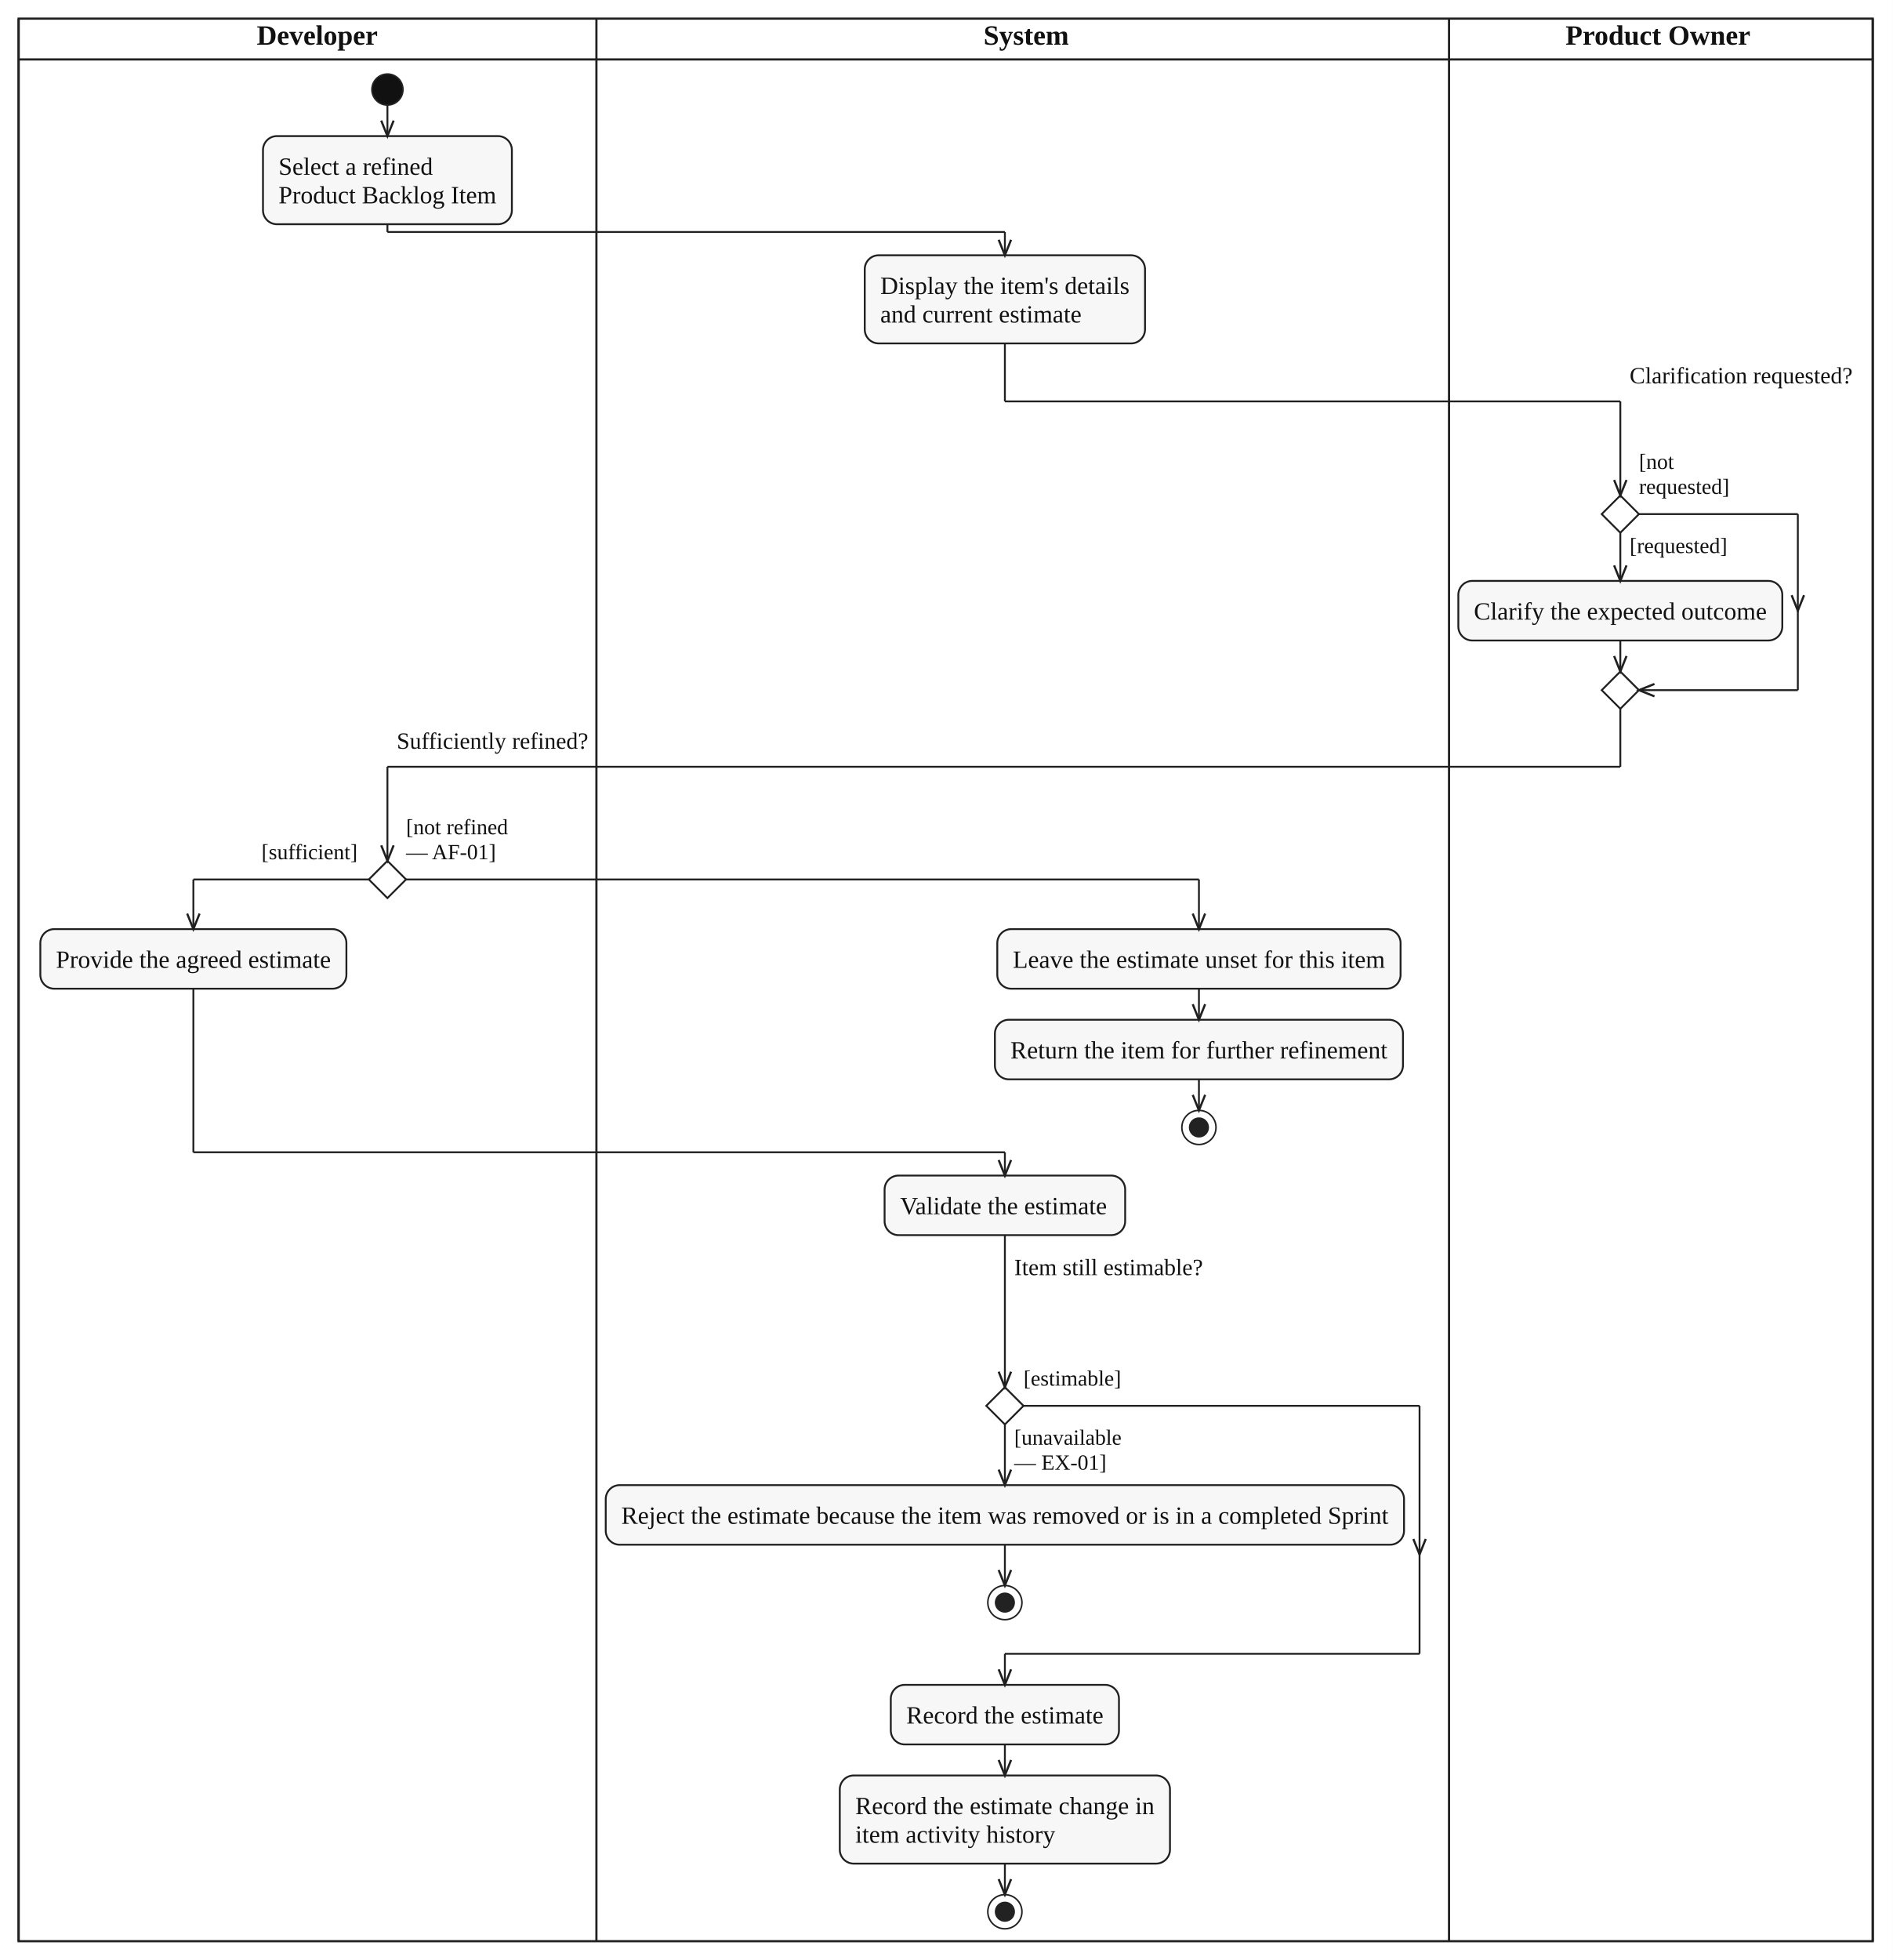
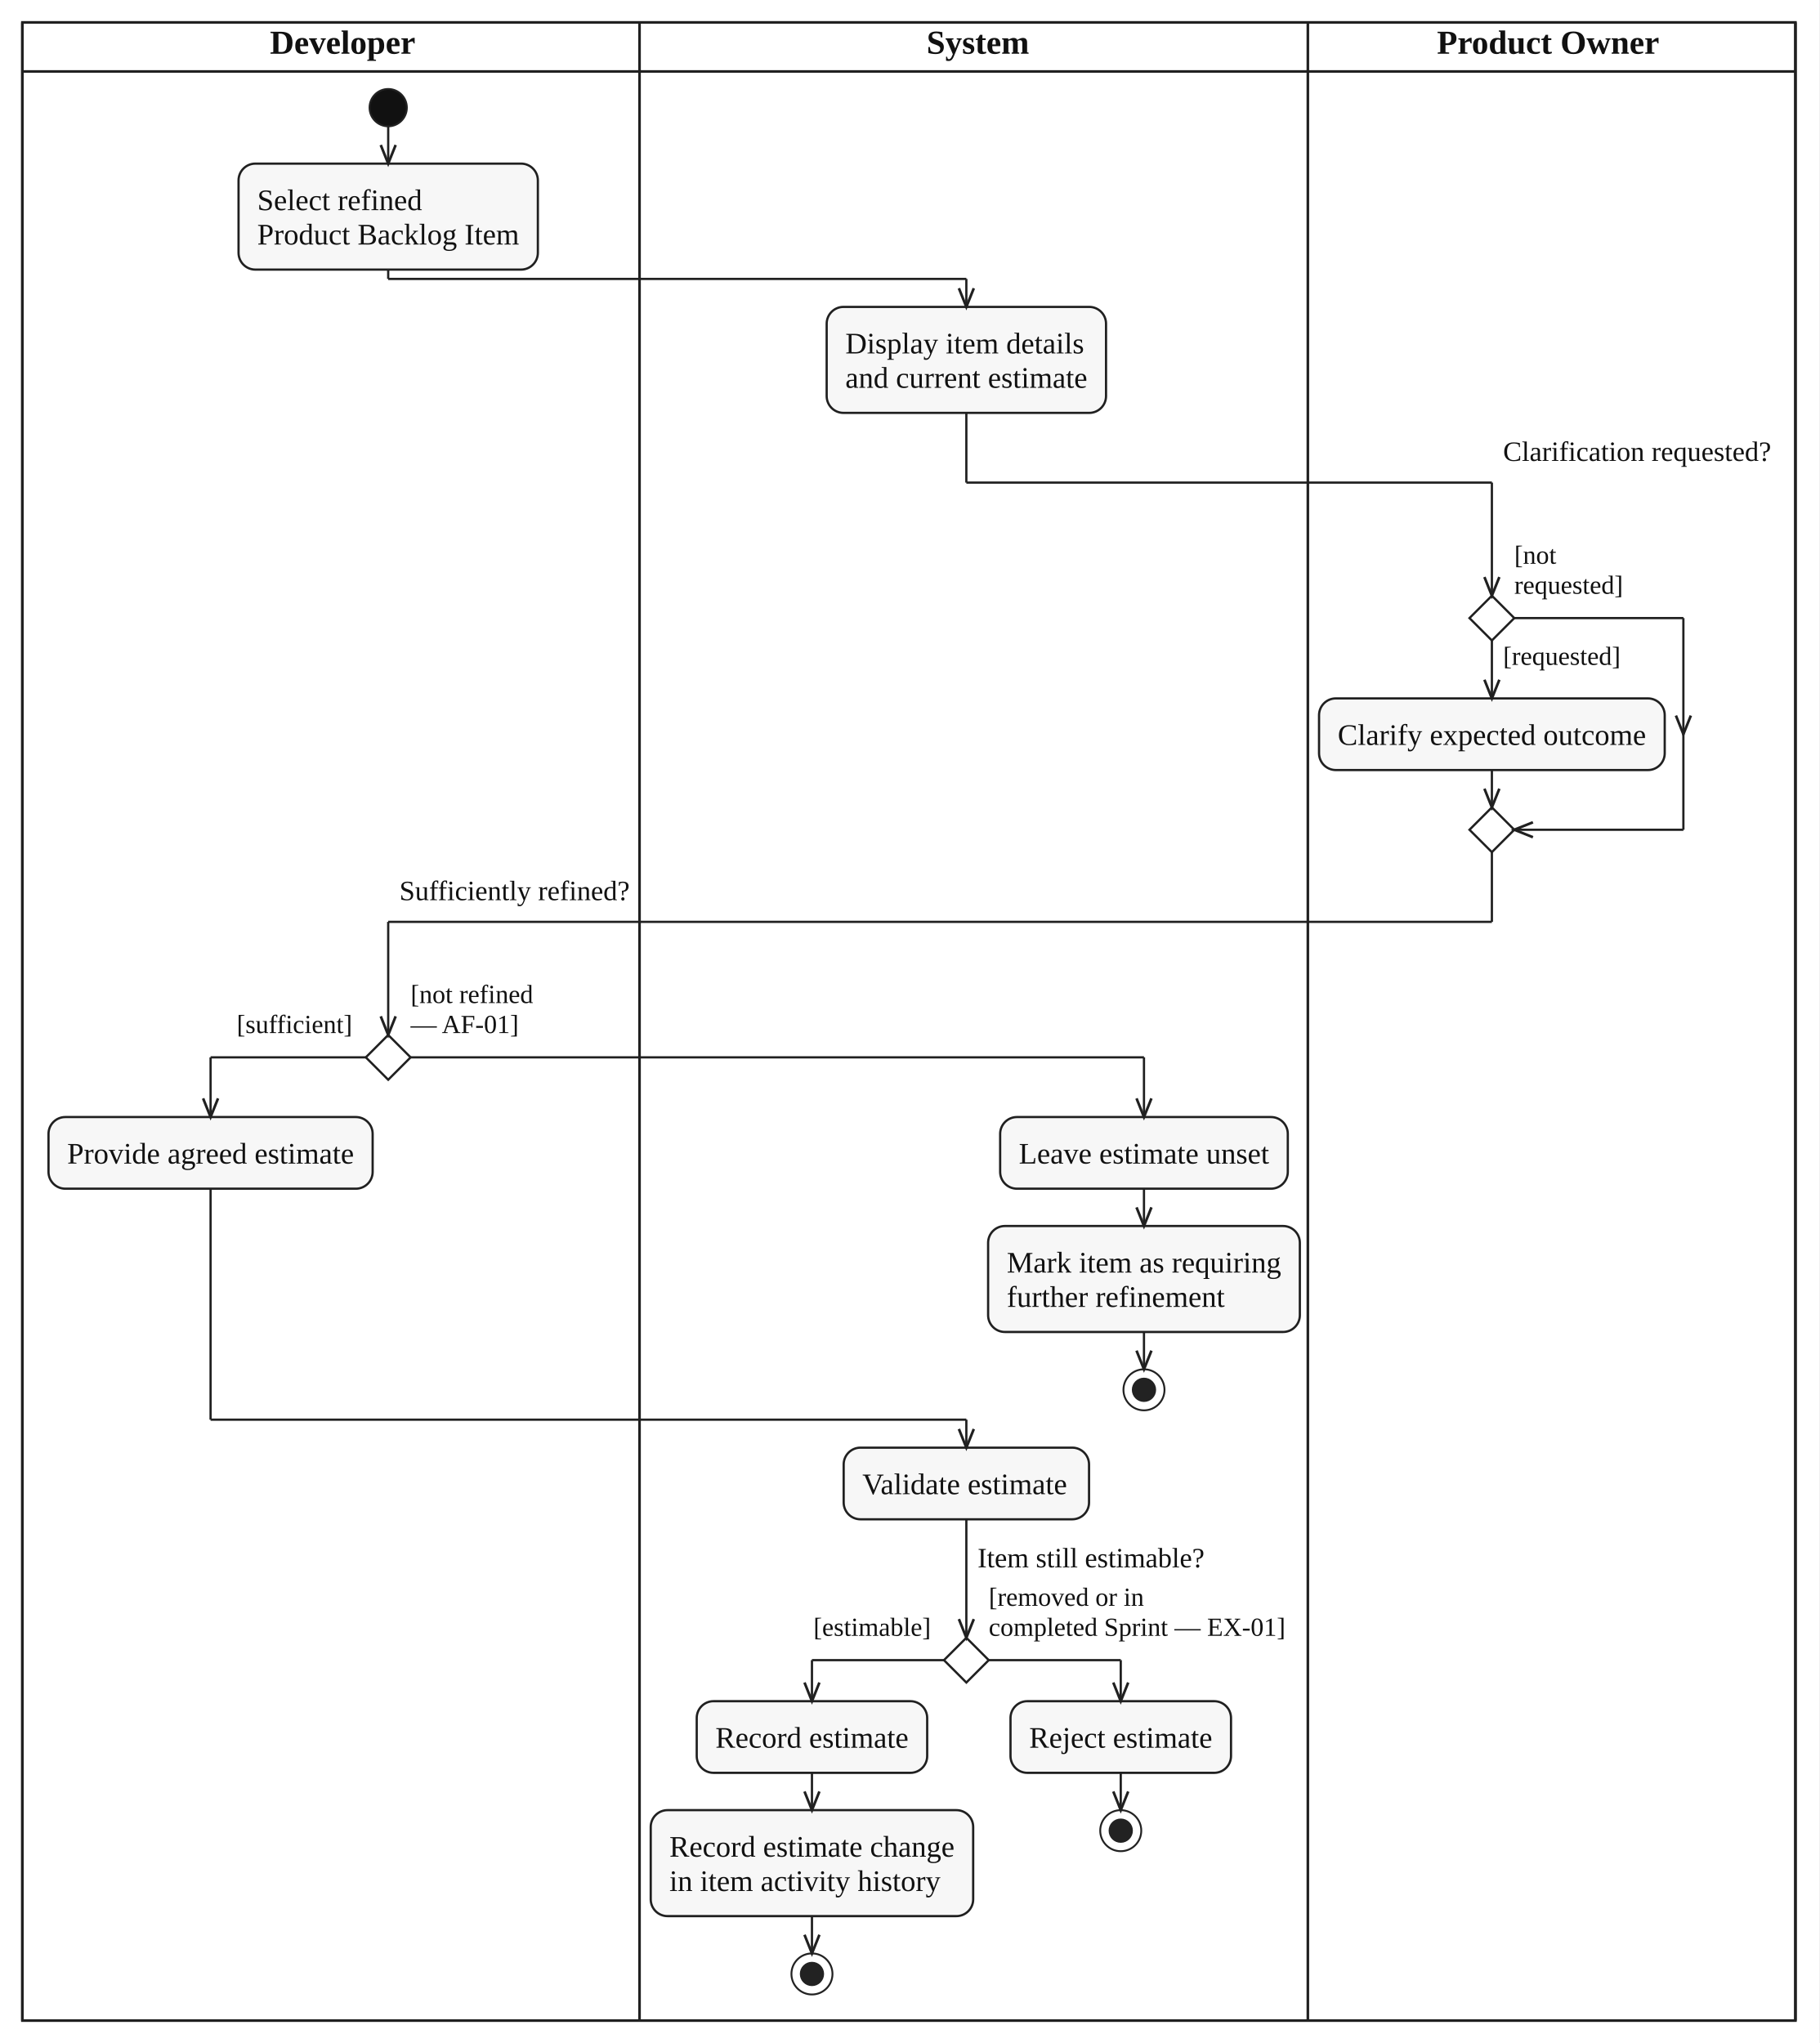
- <svg xmlns="http://www.w3.org/2000/svg" contentStyleType="text/css" height="1263px" preserveAspectRatio="none" style="width:1220px;height:1263px;background:#FFFFFF;" version="1.1" viewBox="-5 0.394 1220 1263" width="1220px" zoomAndPan="magnify" data-pres-formatted="1">
-   <rect id="pres-background" x="-5" y="0.394" width="1220" height="1263" fill="#FFFFFF" stroke="none" />
+ <svg xmlns="http://www.w3.org/2000/svg" contentStyleType="text/css" height="1095px" preserveAspectRatio="none" style="width:975px;height:1095px;background:#FFFFFF;" version="1.1" viewBox="-5 0.394 975 1095" width="975px" zoomAndPan="magnify" data-pres-formatted="1">
+   <rect id="pres-background" x="-5" y="0.394" width="975" height="1095" fill="#FFFFFF" stroke="none" />
  <defs />
  <g>
-     <rect fill="#FFFFFF" height="30.698" style="stroke:#FFFFFF;stroke-width:1.0;" width="1180.252" x="15" y="12.394" />
-     <ellipse cx="244.703" cy="58.092" fill="#111111" rx="10" ry="10" style="stroke:#222222;stroke-width:1.0;" />
-     <rect fill="#F7F7F7" height="56.797" rx="9" ry="9" style="stroke:#202020;stroke-width:1.2;" width="160.414" x="164.496" y="88.092" />
-     <text fill="#111111" font-family="Times New Roman" font-size="16" lengthAdjust="spacing" textLength="99.5" x="174.496" y="113.029">Select a refined</text>
-     <text fill="#111111" font-family="Times New Roman" font-size="16" lengthAdjust="spacing" textLength="140.414" x="174.496" y="131.428">Product Backlog Item</text>
-     <polygon fill="#FFFFFF" points="244.703,555.108,256.703,567.108,244.703,579.108,232.703,567.108,244.703,555.108" style="stroke:#202020;stroke-width:1.2;" />
-     <text fill="#111111" font-family="Times New Roman" font-size="15" lengthAdjust="spacing" textLength="123.699" x="250.703" y="482.869">Sufficiently refined?</text>
-     <text fill="#111111" font-family="Times New Roman" font-size="15" lengthAdjust="spacing" textLength="3.75" x="250.703" y="500.118"> </text>
-     <text fill="#111111" font-family="Times New Roman" font-size="15" lengthAdjust="spacing" textLength="3.75" x="250.703" y="517.366"> </text>
-     <text fill="#111111" font-family="Times New Roman" font-size="15" lengthAdjust="spacing" textLength="3.75" x="250.703" y="534.615"> </text>
-     <text fill="#111111" font-family="Times New Roman" font-size="15" lengthAdjust="spacing" textLength="3.75" x="250.703" y="551.863"> </text>
-     <text fill="#111111" font-family="Times New Roman" font-size="14" lengthAdjust="spacing" textLength="69.193" x="163.51" y="554.08">[sufficient]  </text>
-     <text fill="#111111" font-family="Times New Roman" font-size="6" lengthAdjust="spacing" textLength="1.5" x="163.51" y="562.71"> </text>
-     <text fill="#111111" font-family="Times New Roman" font-size="14" lengthAdjust="spacing" textLength="72.693" x="256.703" y="537.981">  [not refined</text>
-     <text fill="#111111" font-family="Times New Roman" font-size="14" lengthAdjust="spacing" textLength="65.721" x="256.703" y="554.08">  — AF-01]</text>
-     <text fill="#111111" font-family="Times New Roman" font-size="6" lengthAdjust="spacing" textLength="1.5" x="256.703" y="562.71"> </text>
-     <rect fill="#F7F7F7" height="38.398" rx="9" ry="9" style="stroke:#202020;stroke-width:1.2;" width="197.266" x="21" y="599.108" />
-     <text fill="#111111" font-family="Times New Roman" font-size="16" lengthAdjust="spacing" textLength="177.266" x="31" y="624.045">Provide the agreed estimate</text>
-     <line style="stroke:#202020;stroke-width:1.4;" x1="7" x2="7" y1="12.394" y2="1251.284" />
-     <rect fill="#F7F7F7" height="56.797" rx="9" ry="9" style="stroke:#202020;stroke-width:1.2;" width="180.633" x="552.339" y="164.889" />
-     <text fill="#111111" font-family="Times New Roman" font-size="16" lengthAdjust="spacing" textLength="160.633" x="562.339" y="189.826">Display the item's details</text>
-     <text fill="#111111" font-family="Times New Roman" font-size="16" lengthAdjust="spacing" textLength="129.719" x="562.339" y="208.225">and current estimate</text>
-     <rect fill="#F7F7F7" height="38.398" rx="9" ry="9" style="stroke:#202020;stroke-width:1.2;" width="259.922" x="637.765" y="599.108" />
-     <text fill="#111111" font-family="Times New Roman" font-size="16" lengthAdjust="spacing" textLength="239.922" x="647.765" y="624.045">Leave the estimate unset for this item</text>
-     <rect fill="#F7F7F7" height="38.398" rx="9" ry="9" style="stroke:#202020;stroke-width:1.2;" width="263.016" x="636.218" y="657.506" />
-     <text fill="#111111" font-family="Times New Roman" font-size="16" lengthAdjust="spacing" textLength="243.016" x="646.218" y="682.444">Return the item for further refinement</text>
-     <ellipse cx="767.726" cy="726.905" fill="none" rx="11" ry="11" style="stroke:#222222;stroke-width:1.0;" />
-     <ellipse cx="767.726" cy="726.905" fill="#222222" rx="6" ry="6" style="stroke:#222222;stroke-width:1.0;" />
-     <rect fill="#F7F7F7" height="38.398" rx="9" ry="9" style="stroke:#202020;stroke-width:1.2;" width="155.055" x="565.128" y="757.905" />
-     <text fill="#111111" font-family="Times New Roman" font-size="16" lengthAdjust="spacing" textLength="135.055" x="575.128" y="782.842">Validate the estimate</text>
-     <rect fill="#F7F7F7" height="38.398" rx="9" ry="9" style="stroke:#202020;stroke-width:1.2;" width="514.508" x="385.402" y="957.389" />
-     <text fill="#111111" font-family="Times New Roman" font-size="16" lengthAdjust="spacing" textLength="494.508" x="395.402" y="982.327">Reject the estimate because the item was removed or is in a completed Sprint</text>
-     <ellipse cx="642.656" cy="1033.088" fill="none" rx="11" ry="11" style="stroke:#222222;stroke-width:1.0;" />
-     <ellipse cx="642.656" cy="1033.088" fill="#222222" rx="6" ry="6" style="stroke:#222222;stroke-width:1.0;" />
-     <polygon fill="#FFFFFF" points="642.656,894.29,654.656,906.29,642.656,918.29,630.656,906.29,642.656,894.29" style="stroke:#202020;stroke-width:1.2;" />
-     <text fill="#111111" font-family="Times New Roman" font-size="15" lengthAdjust="spacing" textLength="121.633" x="648.656" y="822.052">Item still estimable?</text>
-     <text fill="#111111" font-family="Times New Roman" font-size="15" lengthAdjust="spacing" textLength="3.75" x="648.656" y="839.3"> </text>
-     <text fill="#111111" font-family="Times New Roman" font-size="15" lengthAdjust="spacing" textLength="3.75" x="648.656" y="856.549"> </text>
-     <text fill="#111111" font-family="Times New Roman" font-size="15" lengthAdjust="spacing" textLength="3.75" x="648.656" y="873.797"> </text>
-     <text fill="#111111" font-family="Times New Roman" font-size="15" lengthAdjust="spacing" textLength="3.75" x="648.656" y="891.046"> </text>
-     <text fill="#111111" font-family="Times New Roman" font-size="14" lengthAdjust="spacing" textLength="76.186" x="648.656" y="931.361">  [unavailable</text>
-     <text fill="#111111" font-family="Times New Roman" font-size="14" lengthAdjust="spacing" textLength="66.486" x="648.656" y="947.46">  — EX-01]</text>
-     <text fill="#111111" font-family="Times New Roman" font-size="6" lengthAdjust="spacing" textLength="1.5" x="648.656" y="956.089"> </text>
-     <text fill="#111111" font-family="Times New Roman" font-size="14" lengthAdjust="spacing" textLength="69.973" x="654.656" y="893.262">[estimable]  </text>
-     <text fill="#111111" font-family="Times New Roman" font-size="6" lengthAdjust="spacing" textLength="1.5" x="654.656" y="901.892"> </text>
-     <rect fill="#F7F7F7" height="38.398" rx="9" ry="9" style="stroke:#202020;stroke-width:1.2;" width="147.062" x="569.125" y="1086.088" />
-     <text fill="#111111" font-family="Times New Roman" font-size="16" lengthAdjust="spacing" textLength="127.062" x="579.125" y="1111.026">Record the estimate</text>
-     <rect fill="#F7F7F7" height="56.797" rx="9" ry="9" style="stroke:#202020;stroke-width:1.2;" width="212.812" x="536.25" y="1144.487" />
-     <text fill="#111111" font-family="Times New Roman" font-size="16" lengthAdjust="spacing" textLength="192.812" x="546.25" y="1169.424">Record the estimate change in</text>
-     <text fill="#111111" font-family="Times New Roman" font-size="16" lengthAdjust="spacing" textLength="128.867" x="546.25" y="1187.823">item activity history</text>
-     <ellipse cx="642.656" cy="1232.284" fill="none" rx="11" ry="11" style="stroke:#222222;stroke-width:1.0;" />
-     <ellipse cx="642.656" cy="1232.284" fill="#222222" rx="6" ry="6" style="stroke:#222222;stroke-width:1.0;" />
-     <line style="stroke:#202020;stroke-width:1.4;" x1="379.402" x2="379.402" y1="12.394" y2="1251.284" />
-     <rect fill="#F7F7F7" height="38.398" rx="9" ry="9" style="stroke:#202020;stroke-width:1.2;" width="208.812" x="934.91" y="374.722" />
-     <text fill="#111111" font-family="Times New Roman" font-size="16" lengthAdjust="spacing" textLength="188.812" x="944.91" y="399.66">Clarify the expected outcome</text>
-     <polygon fill="#FFFFFF" points="1039.316,319.673,1051.316,331.673,1039.316,343.673,1027.316,331.673,1039.316,319.673" style="stroke:#202020;stroke-width:1.2;" />
-     <text fill="#111111" font-family="Times New Roman" font-size="15" lengthAdjust="spacing" textLength="143.686" x="1045.316" y="247.434">Clarification requested?</text>
-     <text fill="#111111" font-family="Times New Roman" font-size="15" lengthAdjust="spacing" textLength="3.75" x="1045.316" y="264.683"> </text>
-     <text fill="#111111" font-family="Times New Roman" font-size="15" lengthAdjust="spacing" textLength="3.75" x="1045.316" y="281.931"> </text>
-     <text fill="#111111" font-family="Times New Roman" font-size="15" lengthAdjust="spacing" textLength="3.75" x="1045.316" y="299.18"> </text>
-     <text fill="#111111" font-family="Times New Roman" font-size="15" lengthAdjust="spacing" textLength="3.75" x="1045.316" y="316.428"> </text>
-     <text fill="#111111" font-family="Times New Roman" font-size="14" lengthAdjust="spacing" textLength="69.966" x="1045.316" y="356.743">[requested]  </text>
-     <text fill="#111111" font-family="Times New Roman" font-size="6" lengthAdjust="spacing" textLength="1.5" x="1045.316" y="365.373"> </text>
-     <text fill="#111111" font-family="Times New Roman" font-size="14" lengthAdjust="spacing" textLength="29.552" x="1051.316" y="302.546">  [not</text>
-     <text fill="#111111" font-family="Times New Roman" font-size="14" lengthAdjust="spacing" textLength="65.304" x="1051.316" y="318.644">  requested]</text>
-     <text fill="#111111" font-family="Times New Roman" font-size="6" lengthAdjust="spacing" textLength="1.5" x="1051.316" y="327.274"> </text>
-     <polygon fill="#FFFFFF" points="1039.316,433.121,1051.316,445.121,1039.316,457.121,1027.316,445.121,1039.316,433.121" style="stroke:#202020;stroke-width:1.2;" />
-     <line style="stroke:#202020;stroke-width:1.4;" x1="928.91" x2="928.91" y1="12.394" y2="1251.284" />
-     <line style="stroke:#202020;stroke-width:1.4;" x1="1202.002" x2="1202.002" y1="12.394" y2="1251.284" />
-     <line style="stroke:#202020;stroke-width:1.2;" x1="244.703" x2="244.703" y1="68.092" y2="88.092" />
-     <polyline points="240.703,78.092 244.703,88.092 248.703,78.092" fill="none" stroke="#202020" stroke-width="1.4" stroke-linejoin="miter" stroke-linecap="butt" class="open-arrowhead" />
-     <line style="stroke:#202020;stroke-width:1.2;" x1="232.703" x2="119.633" y1="567.108" y2="567.108" />
-     <line style="stroke:#202020;stroke-width:1.2;" x1="119.633" x2="119.633" y1="567.108" y2="599.108" />
-     <polyline points="115.633,589.108 119.633,599.108 123.633,589.108" fill="none" stroke="#202020" stroke-width="1.4" stroke-linejoin="miter" stroke-linecap="butt" class="open-arrowhead" />
-     <line style="stroke:#202020;stroke-width:1.2;" x1="119.633" x2="119.633" y1="637.506" y2="742.905" />
-     <line style="stroke:#202020;stroke-width:1.2;" x1="119.633" x2="642.656" y1="742.905" y2="742.905" />
-     <line style="stroke:#202020;stroke-width:1.2;" x1="642.656" x2="642.656" y1="742.905" y2="757.905" />
-     <polyline points="638.656,747.905 642.656,757.905 646.656,747.905" fill="none" stroke="#202020" stroke-width="1.4" stroke-linejoin="miter" stroke-linecap="butt" class="open-arrowhead" />
-     <line style="stroke:#202020;stroke-width:1.2;" x1="767.726" x2="767.726" y1="637.506" y2="657.506" />
-     <polyline points="763.726,647.506 767.726,657.506 771.726,647.506" fill="none" stroke="#202020" stroke-width="1.4" stroke-linejoin="miter" stroke-linecap="butt" class="open-arrowhead" />
-     <line style="stroke:#202020;stroke-width:1.2;" x1="767.726" x2="767.726" y1="695.905" y2="715.905" />
-     <polyline points="763.726,705.905 767.726,715.905 771.726,705.905" fill="none" stroke="#202020" stroke-width="1.4" stroke-linejoin="miter" stroke-linecap="butt" class="open-arrowhead" />
-     <line style="stroke:#202020;stroke-width:1.2;" x1="642.656" x2="642.656" y1="995.788" y2="1022.088" />
-     <polyline points="638.656,1012.088 642.656,1022.088 646.656,1012.088" fill="none" stroke="#202020" stroke-width="1.4" stroke-linejoin="miter" stroke-linecap="butt" class="open-arrowhead" />
-     <line style="stroke:#202020;stroke-width:1.2;" x1="642.656" x2="642.656" y1="918.29" y2="957.389" />
-     <polyline points="638.656,947.389 642.656,957.389 646.656,947.389" fill="none" stroke="#202020" stroke-width="1.4" stroke-linejoin="miter" stroke-linecap="butt" class="open-arrowhead" />
-     <line style="stroke:#202020;stroke-width:1.2;" x1="654.656" x2="909.91" y1="906.29" y2="906.29" />
-     <polyline points="905.91,992.088 909.91,1002.088 913.91,992.088" fill="none" stroke="#202020" stroke-width="1.4" stroke-linejoin="miter" stroke-linecap="butt" class="open-arrowhead" />
-     <line style="stroke:#202020;stroke-width:1.2;" x1="909.91" x2="909.91" y1="906.29" y2="1066.088" />
-     <line style="stroke:#202020;stroke-width:1.2;" x1="909.91" x2="642.656" y1="1066.088" y2="1066.088" />
-     <line style="stroke:#202020;stroke-width:1.2;" x1="642.656" x2="642.656" y1="1066.088" y2="1086.088" />
-     <polyline points="638.656,1076.088 642.656,1086.088 646.656,1076.088" fill="none" stroke="#202020" stroke-width="1.4" stroke-linejoin="miter" stroke-linecap="butt" class="open-arrowhead" />
-     <line style="stroke:#202020;stroke-width:1.2;" x1="642.656" x2="642.656" y1="796.303" y2="894.29" />
-     <polyline points="638.656,884.29 642.656,894.29 646.656,884.29" fill="none" stroke="#202020" stroke-width="1.4" stroke-linejoin="miter" stroke-linecap="butt" class="open-arrowhead" />
-     <line style="stroke:#202020;stroke-width:1.2;" x1="642.656" x2="642.656" y1="1124.487" y2="1144.487" />
-     <polyline points="638.656,1134.487 642.656,1144.487 646.656,1134.487" fill="none" stroke="#202020" stroke-width="1.4" stroke-linejoin="miter" stroke-linecap="butt" class="open-arrowhead" />
-     <line style="stroke:#202020;stroke-width:1.2;" x1="642.656" x2="642.656" y1="1201.284" y2="1221.284" />
-     <polyline points="638.656,1211.284 642.656,1221.284 646.656,1211.284" fill="none" stroke="#202020" stroke-width="1.4" stroke-linejoin="miter" stroke-linecap="butt" class="open-arrowhead" />
-     <line style="stroke:#202020;stroke-width:1.2;" x1="1039.316" x2="1039.316" y1="343.673" y2="374.722" />
-     <polyline points="1035.316,364.722 1039.316,374.722 1043.316,364.722" fill="none" stroke="#202020" stroke-width="1.4" stroke-linejoin="miter" stroke-linecap="butt" class="open-arrowhead" />
-     <line style="stroke:#202020;stroke-width:1.2;" x1="1051.316" x2="1153.722" y1="331.673" y2="331.673" />
-     <polyline points="1149.722,383.921 1153.722,393.921 1157.722,383.921" fill="none" stroke="#202020" stroke-width="1.4" stroke-linejoin="miter" stroke-linecap="butt" class="open-arrowhead" />
-     <line style="stroke:#202020;stroke-width:1.2;" x1="1153.722" x2="1153.722" y1="331.673" y2="445.121" />
-     <line style="stroke:#202020;stroke-width:1.2;" x1="1153.722" x2="1051.316" y1="445.121" y2="445.121" />
-     <polyline points="1061.316,441.121 1051.316,445.121 1061.316,449.121" fill="none" stroke="#202020" stroke-width="1.4" stroke-linejoin="miter" stroke-linecap="butt" class="open-arrowhead" />
-     <line style="stroke:#202020;stroke-width:1.2;" x1="1039.316" x2="1039.316" y1="413.121" y2="433.121" />
-     <polyline points="1035.316,423.121 1039.316,433.121 1043.316,423.121" fill="none" stroke="#202020" stroke-width="1.4" stroke-linejoin="miter" stroke-linecap="butt" class="open-arrowhead" />
-     <line style="stroke:#202020;stroke-width:1.2;" x1="244.703" x2="244.703" y1="144.889" y2="149.889" />
-     <line style="stroke:#202020;stroke-width:1.2;" x1="244.703" x2="642.656" y1="149.889" y2="149.889" />
-     <line style="stroke:#202020;stroke-width:1.2;" x1="642.656" x2="642.656" y1="149.889" y2="164.889" />
-     <polyline points="638.656,154.889 642.656,164.889 646.656,154.889" fill="none" stroke="#202020" stroke-width="1.4" stroke-linejoin="miter" stroke-linecap="butt" class="open-arrowhead" />
-     <line style="stroke:#202020;stroke-width:1.2;" x1="642.656" x2="642.656" y1="221.685" y2="259.051" />
-     <line style="stroke:#202020;stroke-width:1.2;" x1="642.656" x2="1039.316" y1="259.051" y2="259.051" />
-     <line style="stroke:#202020;stroke-width:1.2;" x1="1039.316" x2="1039.316" y1="259.051" y2="319.673" />
-     <polyline points="1035.316,309.673 1039.316,319.673 1043.316,309.673" fill="none" stroke="#202020" stroke-width="1.4" stroke-linejoin="miter" stroke-linecap="butt" class="open-arrowhead" />
-     <line style="stroke:#202020;stroke-width:1.2;" x1="256.703" x2="767.726" y1="567.108" y2="567.108" />
-     <line style="stroke:#202020;stroke-width:1.2;" x1="767.726" x2="767.726" y1="567.108" y2="599.108" />
-     <polyline points="763.726,589.108 767.726,599.108 771.726,589.108" fill="none" stroke="#202020" stroke-width="1.4" stroke-linejoin="miter" stroke-linecap="butt" class="open-arrowhead" />
-     <line style="stroke:#202020;stroke-width:1.2;" x1="1039.316" x2="1039.316" y1="457.121" y2="494.487" />
-     <line style="stroke:#202020;stroke-width:1.2;" x1="1039.316" x2="244.703" y1="494.487" y2="494.487" />
-     <line style="stroke:#202020;stroke-width:1.2;" x1="244.703" x2="244.703" y1="494.487" y2="555.108" />
-     <polyline points="240.703,545.108 244.703,555.108 248.703,545.108" fill="none" stroke="#202020" stroke-width="1.4" stroke-linejoin="miter" stroke-linecap="butt" class="open-arrowhead" />
-     <text fill="#111111" font-family="Times New Roman" font-size="18" font-weight="bold" lengthAdjust="spacing" textLength="77.968" x="160.467" y="29.198">Developer</text>
-     <text fill="#111111" font-family="Times New Roman" font-size="7" font-weight="bold" lengthAdjust="spacing" textLength="1.75" x="155.967" y="39.627"> </text>
-     <text fill="#111111" font-family="Times New Roman" font-size="18" font-weight="bold" lengthAdjust="spacing" textLength="54.993" x="628.909" y="29.198">System</text>
-     <text fill="#111111" font-family="Times New Roman" font-size="7" font-weight="bold" lengthAdjust="spacing" textLength="1.75" x="624.409" y="39.627"> </text>
-     <text fill="#111111" font-family="Times New Roman" font-size="18" font-weight="bold" lengthAdjust="spacing" textLength="119.478" x="1003.967" y="29.198">Product Owner</text>
-     <text fill="#111111" font-family="Times New Roman" font-size="7" font-weight="bold" lengthAdjust="spacing" textLength="1.75" x="999.467" y="39.627"> </text>
+     <rect fill="#FFFFFF" height="30.698" style="stroke:#FFFFFF;stroke-width:1.0;" width="935.509" x="15" y="12.394" />
+     <ellipse cx="203.057" cy="58.092" fill="#111111" rx="10" ry="10" style="stroke:#222222;stroke-width:1.0;" />
+     <rect fill="#F7F7F7" height="56.797" rx="9" ry="9" style="stroke:#202020;stroke-width:1.2;" width="160.414" x="122.85" y="88.092" />
+     <text fill="#111111" font-family="Times New Roman" font-size="16" lengthAdjust="spacing" textLength="88.398" x="132.85" y="113.029">Select refined</text>
+     <text fill="#111111" font-family="Times New Roman" font-size="16" lengthAdjust="spacing" textLength="140.414" x="132.85" y="131.428">Product Backlog Item</text>
+     <polygon fill="#FFFFFF" points="203.057,555.108,215.057,567.108,203.057,579.108,191.057,567.108,203.057,555.108" style="stroke:#202020;stroke-width:1.2;" />
+     <text fill="#111111" font-family="Times New Roman" font-size="15" lengthAdjust="spacing" textLength="123.699" x="209.057" y="482.869">Sufficiently refined?</text>
+     <text fill="#111111" font-family="Times New Roman" font-size="15" lengthAdjust="spacing" textLength="3.75" x="209.057" y="500.118"> </text>
+     <text fill="#111111" font-family="Times New Roman" font-size="15" lengthAdjust="spacing" textLength="3.75" x="209.057" y="517.366"> </text>
+     <text fill="#111111" font-family="Times New Roman" font-size="15" lengthAdjust="spacing" textLength="3.75" x="209.057" y="534.615"> </text>
+     <text fill="#111111" font-family="Times New Roman" font-size="15" lengthAdjust="spacing" textLength="3.75" x="209.057" y="551.863"> </text>
+     <text fill="#111111" font-family="Times New Roman" font-size="14" lengthAdjust="spacing" textLength="69.193" x="121.863" y="554.08">[sufficient]  </text>
+     <text fill="#111111" font-family="Times New Roman" font-size="6" lengthAdjust="spacing" textLength="1.5" x="121.863" y="562.71"> </text>
+     <text fill="#111111" font-family="Times New Roman" font-size="14" lengthAdjust="spacing" textLength="72.693" x="215.057" y="537.981">  [not refined</text>
+     <text fill="#111111" font-family="Times New Roman" font-size="14" lengthAdjust="spacing" textLength="65.721" x="215.057" y="554.08">  — AF-01]</text>
+     <text fill="#111111" font-family="Times New Roman" font-size="6" lengthAdjust="spacing" textLength="1.5" x="215.057" y="562.71"> </text>
+     <rect fill="#F7F7F7" height="38.398" rx="9" ry="9" style="stroke:#202020;stroke-width:1.2;" width="173.719" x="21" y="599.108" />
+     <text fill="#111111" font-family="Times New Roman" font-size="16" lengthAdjust="spacing" textLength="153.719" x="31" y="624.045">Provide agreed estimate</text>
+     <line style="stroke:#202020;stroke-width:1.4;" x1="7" x2="7" y1="12.394" y2="1083.387" />
+     <rect fill="#F7F7F7" height="56.797" rx="9" ry="9" style="stroke:#202020;stroke-width:1.2;" width="149.719" x="438.056" y="164.889" />
+     <text fill="#111111" font-family="Times New Roman" font-size="16" lengthAdjust="spacing" textLength="127.977" x="448.056" y="189.826">Display item details</text>
+     <text fill="#111111" font-family="Times New Roman" font-size="16" lengthAdjust="spacing" textLength="129.719" x="448.056" y="208.225">and current estimate</text>
+     <rect fill="#F7F7F7" height="38.398" rx="9" ry="9" style="stroke:#202020;stroke-width:1.2;" width="154.164" x="531.031" y="599.108" />
+     <text fill="#111111" font-family="Times New Roman" font-size="16" lengthAdjust="spacing" textLength="134.164" x="541.031" y="624.045">Leave estimate unset</text>
+     <rect fill="#F7F7F7" height="56.797" rx="9" ry="9" style="stroke:#202020;stroke-width:1.2;" width="167.07" x="524.578" y="657.506" />
+     <text fill="#111111" font-family="Times New Roman" font-size="16" lengthAdjust="spacing" textLength="147.07" x="534.578" y="682.444">Mark item as requiring</text>
+     <text fill="#111111" font-family="Times New Roman" font-size="16" lengthAdjust="spacing" textLength="116.828" x="534.578" y="700.842">further refinement</text>
+     <ellipse cx="608.113" cy="745.303" fill="none" rx="11" ry="11" style="stroke:#222222;stroke-width:1.0;" />
+     <ellipse cx="608.113" cy="745.303" fill="#222222" rx="6" ry="6" style="stroke:#222222;stroke-width:1.0;" />
+     <rect fill="#F7F7F7" height="38.398" rx="9" ry="9" style="stroke:#202020;stroke-width:1.2;" width="131.508" x="447.162" y="776.303" />
+     <text fill="#111111" font-family="Times New Roman" font-size="16" lengthAdjust="spacing" textLength="111.508" x="457.162" y="801.241">Validate estimate</text>
+     <polygon fill="#FFFFFF" points="512.915,878.192,524.915,890.192,512.915,902.192,500.916,890.192,512.915,878.192" style="stroke:#202020;stroke-width:1.2;" />
+     <text fill="#111111" font-family="Times New Roman" font-size="15" lengthAdjust="spacing" textLength="121.633" x="518.915" y="840.45">Item still estimable?</text>
+     <text fill="#111111" font-family="Times New Roman" font-size="15" lengthAdjust="spacing" textLength="3.75" x="518.915" y="857.699"> </text>
+     <text fill="#111111" font-family="Times New Roman" font-size="15" lengthAdjust="spacing" textLength="3.75" x="518.915" y="874.947"> </text>
+     <text fill="#111111" font-family="Times New Roman" font-size="14" lengthAdjust="spacing" textLength="69.973" x="430.943" y="877.164">[estimable]  </text>
+     <text fill="#111111" font-family="Times New Roman" font-size="6" lengthAdjust="spacing" textLength="1.5" x="430.943" y="885.793"> </text>
+     <text fill="#111111" font-family="Times New Roman" font-size="14" lengthAdjust="spacing" textLength="90.193" x="524.915" y="861.065">  [removed or in</text>
+     <text fill="#111111" font-family="Times New Roman" font-size="14" lengthAdjust="spacing" textLength="166.024" x="524.915" y="877.164">  completed Sprint — EX-01]</text>
+     <text fill="#111111" font-family="Times New Roman" font-size="6" lengthAdjust="spacing" textLength="1.5" x="524.915" y="885.793"> </text>
+     <rect fill="#F7F7F7" height="38.398" rx="9" ry="9" style="stroke:#202020;stroke-width:1.2;" width="123.516" x="368.408" y="912.192" />
+     <text fill="#111111" font-family="Times New Roman" font-size="16" lengthAdjust="spacing" textLength="103.516" x="378.408" y="937.129">Record estimate</text>
+     <rect fill="#F7F7F7" height="56.797" rx="9" ry="9" style="stroke:#202020;stroke-width:1.2;" width="172.82" x="343.755" y="970.59" />
+     <text fill="#111111" font-family="Times New Roman" font-size="16" lengthAdjust="spacing" textLength="152.82" x="353.755" y="995.528">Record estimate change</text>
+     <text fill="#111111" font-family="Times New Roman" font-size="16" lengthAdjust="spacing" textLength="145.312" x="353.755" y="1013.926">in item activity history</text>
+     <ellipse cx="430.166" cy="1058.387" fill="none" rx="11" ry="11" style="stroke:#222222;stroke-width:1.0;" />
+     <ellipse cx="430.166" cy="1058.387" fill="#222222" rx="6" ry="6" style="stroke:#222222;stroke-width:1.0;" />
+     <rect fill="#F7F7F7" height="38.398" rx="9" ry="9" style="stroke:#202020;stroke-width:1.2;" width="118.18" x="536.576" y="912.192" />
+     <text fill="#111111" font-family="Times New Roman" font-size="16" lengthAdjust="spacing" textLength="98.18" x="546.576" y="937.129">Reject estimate</text>
+     <ellipse cx="595.665" cy="981.59" fill="none" rx="11" ry="11" style="stroke:#222222;stroke-width:1.0;" />
+     <ellipse cx="595.665" cy="981.59" fill="#222222" rx="6" ry="6" style="stroke:#222222;stroke-width:1.0;" />
+     <line style="stroke:#202020;stroke-width:1.4;" x1="337.755" x2="337.755" y1="12.394" y2="1083.387" />
+     <rect fill="#F7F7F7" height="38.398" rx="9" ry="9" style="stroke:#202020;stroke-width:1.2;" width="185.266" x="701.94" y="374.722" />
+     <text fill="#111111" font-family="Times New Roman" font-size="16" lengthAdjust="spacing" textLength="165.266" x="711.94" y="399.66">Clarify expected outcome</text>
+     <polygon fill="#FFFFFF" points="794.573,319.673,806.573,331.673,794.573,343.673,782.573,331.673,794.573,319.673" style="stroke:#202020;stroke-width:1.2;" />
+     <text fill="#111111" font-family="Times New Roman" font-size="15" lengthAdjust="spacing" textLength="143.686" x="800.573" y="247.434">Clarification requested?</text>
+     <text fill="#111111" font-family="Times New Roman" font-size="15" lengthAdjust="spacing" textLength="3.75" x="800.573" y="264.683"> </text>
+     <text fill="#111111" font-family="Times New Roman" font-size="15" lengthAdjust="spacing" textLength="3.75" x="800.573" y="281.931"> </text>
+     <text fill="#111111" font-family="Times New Roman" font-size="15" lengthAdjust="spacing" textLength="3.75" x="800.573" y="299.18"> </text>
+     <text fill="#111111" font-family="Times New Roman" font-size="15" lengthAdjust="spacing" textLength="3.75" x="800.573" y="316.428"> </text>
+     <text fill="#111111" font-family="Times New Roman" font-size="14" lengthAdjust="spacing" textLength="69.966" x="800.573" y="356.743">[requested]  </text>
+     <text fill="#111111" font-family="Times New Roman" font-size="6" lengthAdjust="spacing" textLength="1.5" x="800.573" y="365.373"> </text>
+     <text fill="#111111" font-family="Times New Roman" font-size="14" lengthAdjust="spacing" textLength="29.552" x="806.573" y="302.546">  [not</text>
+     <text fill="#111111" font-family="Times New Roman" font-size="14" lengthAdjust="spacing" textLength="65.304" x="806.573" y="318.644">  requested]</text>
+     <text fill="#111111" font-family="Times New Roman" font-size="6" lengthAdjust="spacing" textLength="1.5" x="806.573" y="327.274"> </text>
+     <polygon fill="#FFFFFF" points="794.573,433.121,806.573,445.121,794.573,457.121,782.573,445.121,794.573,433.121" style="stroke:#202020;stroke-width:1.2;" />
+     <line style="stroke:#202020;stroke-width:1.4;" x1="695.94" x2="695.94" y1="12.394" y2="1083.387" />
+     <line style="stroke:#202020;stroke-width:1.4;" x1="957.259" x2="957.259" y1="12.394" y2="1083.387" />
+     <line style="stroke:#202020;stroke-width:1.2;" x1="203.057" x2="203.057" y1="68.092" y2="88.092" />
+     <polyline points="199.057,78.092 203.057,88.092 207.057,78.092" fill="none" stroke="#202020" stroke-width="1.4" stroke-linejoin="miter" stroke-linecap="butt" class="open-arrowhead" />
+     <line style="stroke:#202020;stroke-width:1.2;" x1="191.057" x2="107.859" y1="567.108" y2="567.108" />
+     <line style="stroke:#202020;stroke-width:1.2;" x1="107.859" x2="107.859" y1="567.108" y2="599.108" />
+     <polyline points="103.859,589.108 107.859,599.108 111.859,589.108" fill="none" stroke="#202020" stroke-width="1.4" stroke-linejoin="miter" stroke-linecap="butt" class="open-arrowhead" />
+     <line style="stroke:#202020;stroke-width:1.2;" x1="107.859" x2="107.859" y1="637.506" y2="761.303" />
+     <line style="stroke:#202020;stroke-width:1.2;" x1="107.859" x2="512.915" y1="761.303" y2="761.303" />
+     <line style="stroke:#202020;stroke-width:1.2;" x1="512.915" x2="512.915" y1="761.303" y2="776.303" />
+     <polyline points="508.916,766.303 512.915,776.303 516.915,766.303" fill="none" stroke="#202020" stroke-width="1.4" stroke-linejoin="miter" stroke-linecap="butt" class="open-arrowhead" />
+     <line style="stroke:#202020;stroke-width:1.2;" x1="608.113" x2="608.113" y1="637.506" y2="657.506" />
+     <polyline points="604.113,647.506 608.113,657.506 612.113,647.506" fill="none" stroke="#202020" stroke-width="1.4" stroke-linejoin="miter" stroke-linecap="butt" class="open-arrowhead" />
+     <line style="stroke:#202020;stroke-width:1.2;" x1="608.113" x2="608.113" y1="714.303" y2="734.303" />
+     <polyline points="604.113,724.303 608.113,734.303 612.113,724.303" fill="none" stroke="#202020" stroke-width="1.4" stroke-linejoin="miter" stroke-linecap="butt" class="open-arrowhead" />
+     <line style="stroke:#202020;stroke-width:1.2;" x1="430.166" x2="430.166" y1="950.59" y2="970.59" />
+     <polyline points="426.166,960.59 430.166,970.59 434.166,960.59" fill="none" stroke="#202020" stroke-width="1.4" stroke-linejoin="miter" stroke-linecap="butt" class="open-arrowhead" />
+     <line style="stroke:#202020;stroke-width:1.2;" x1="430.166" x2="430.166" y1="1027.387" y2="1047.387" />
+     <polyline points="426.166,1037.387 430.166,1047.387 434.166,1037.387" fill="none" stroke="#202020" stroke-width="1.4" stroke-linejoin="miter" stroke-linecap="butt" class="open-arrowhead" />
+     <line style="stroke:#202020;stroke-width:1.2;" x1="595.665" x2="595.665" y1="950.59" y2="970.59" />
+     <polyline points="591.665,960.59 595.665,970.59 599.665,960.59" fill="none" stroke="#202020" stroke-width="1.4" stroke-linejoin="miter" stroke-linecap="butt" class="open-arrowhead" />
+     <line style="stroke:#202020;stroke-width:1.2;" x1="500.916" x2="430.166" y1="890.192" y2="890.192" />
+     <line style="stroke:#202020;stroke-width:1.2;" x1="430.166" x2="430.166" y1="890.192" y2="912.192" />
+     <polyline points="426.166,902.192 430.166,912.192 434.166,902.192" fill="none" stroke="#202020" stroke-width="1.4" stroke-linejoin="miter" stroke-linecap="butt" class="open-arrowhead" />
+     <line style="stroke:#202020;stroke-width:1.2;" x1="524.915" x2="595.665" y1="890.192" y2="890.192" />
+     <line style="stroke:#202020;stroke-width:1.2;" x1="595.665" x2="595.665" y1="890.192" y2="912.192" />
+     <polyline points="591.665,902.192 595.665,912.192 599.665,902.192" fill="none" stroke="#202020" stroke-width="1.4" stroke-linejoin="miter" stroke-linecap="butt" class="open-arrowhead" />
+     <line style="stroke:#202020;stroke-width:1.2;" x1="512.915" x2="512.915" y1="814.702" y2="878.192" />
+     <polyline points="508.916,868.192 512.915,878.192 516.915,868.192" fill="none" stroke="#202020" stroke-width="1.4" stroke-linejoin="miter" stroke-linecap="butt" class="open-arrowhead" />
+     <line style="stroke:#202020;stroke-width:1.2;" x1="794.573" x2="794.573" y1="343.673" y2="374.722" />
+     <polyline points="790.573,364.722 794.573,374.722 798.573,364.722" fill="none" stroke="#202020" stroke-width="1.4" stroke-linejoin="miter" stroke-linecap="butt" class="open-arrowhead" />
+     <line style="stroke:#202020;stroke-width:1.2;" x1="806.573" x2="897.206" y1="331.673" y2="331.673" />
+     <polyline points="893.206,383.921 897.206,393.921 901.206,383.921" fill="none" stroke="#202020" stroke-width="1.4" stroke-linejoin="miter" stroke-linecap="butt" class="open-arrowhead" />
+     <line style="stroke:#202020;stroke-width:1.2;" x1="897.206" x2="897.206" y1="331.673" y2="445.121" />
+     <line style="stroke:#202020;stroke-width:1.2;" x1="897.206" x2="806.573" y1="445.121" y2="445.121" />
+     <polyline points="816.573,441.121 806.573,445.121 816.573,449.121" fill="none" stroke="#202020" stroke-width="1.4" stroke-linejoin="miter" stroke-linecap="butt" class="open-arrowhead" />
+     <line style="stroke:#202020;stroke-width:1.2;" x1="794.573" x2="794.573" y1="413.121" y2="433.121" />
+     <polyline points="790.573,423.121 794.573,433.121 798.573,423.121" fill="none" stroke="#202020" stroke-width="1.4" stroke-linejoin="miter" stroke-linecap="butt" class="open-arrowhead" />
+     <line style="stroke:#202020;stroke-width:1.2;" x1="203.057" x2="203.057" y1="144.889" y2="149.889" />
+     <line style="stroke:#202020;stroke-width:1.2;" x1="203.057" x2="512.915" y1="149.889" y2="149.889" />
+     <line style="stroke:#202020;stroke-width:1.2;" x1="512.915" x2="512.915" y1="149.889" y2="164.889" />
+     <polyline points="508.916,154.889 512.915,164.889 516.915,154.889" fill="none" stroke="#202020" stroke-width="1.4" stroke-linejoin="miter" stroke-linecap="butt" class="open-arrowhead" />
+     <line style="stroke:#202020;stroke-width:1.2;" x1="512.915" x2="512.915" y1="221.685" y2="259.051" />
+     <line style="stroke:#202020;stroke-width:1.2;" x1="512.915" x2="794.573" y1="259.051" y2="259.051" />
+     <line style="stroke:#202020;stroke-width:1.2;" x1="794.573" x2="794.573" y1="259.051" y2="319.673" />
+     <polyline points="790.573,309.673 794.573,319.673 798.573,309.673" fill="none" stroke="#202020" stroke-width="1.4" stroke-linejoin="miter" stroke-linecap="butt" class="open-arrowhead" />
+     <line style="stroke:#202020;stroke-width:1.2;" x1="215.057" x2="608.113" y1="567.108" y2="567.108" />
+     <line style="stroke:#202020;stroke-width:1.2;" x1="608.113" x2="608.113" y1="567.108" y2="599.108" />
+     <polyline points="604.113,589.108 608.113,599.108 612.113,589.108" fill="none" stroke="#202020" stroke-width="1.4" stroke-linejoin="miter" stroke-linecap="butt" class="open-arrowhead" />
+     <line style="stroke:#202020;stroke-width:1.2;" x1="794.573" x2="794.573" y1="457.121" y2="494.487" />
+     <line style="stroke:#202020;stroke-width:1.2;" x1="794.573" x2="203.057" y1="494.487" y2="494.487" />
+     <line style="stroke:#202020;stroke-width:1.2;" x1="203.057" x2="203.057" y1="494.487" y2="555.108" />
+     <polyline points="199.057,545.108 203.057,555.108 207.057,545.108" fill="none" stroke="#202020" stroke-width="1.4" stroke-linejoin="miter" stroke-linecap="butt" class="open-arrowhead" />
+     <text fill="#111111" font-family="Times New Roman" font-size="18" font-weight="bold" lengthAdjust="spacing" textLength="77.968" x="139.644" y="29.198">Developer</text>
+     <text fill="#111111" font-family="Times New Roman" font-size="7" font-weight="bold" lengthAdjust="spacing" textLength="1.75" x="135.144" y="39.627"> </text>
+     <text fill="#111111" font-family="Times New Roman" font-size="18" font-weight="bold" lengthAdjust="spacing" textLength="54.993" x="491.601" y="29.198">System</text>
+     <text fill="#111111" font-family="Times New Roman" font-size="7" font-weight="bold" lengthAdjust="spacing" textLength="1.75" x="487.101" y="39.627"> </text>
+     <text fill="#111111" font-family="Times New Roman" font-size="18" font-weight="bold" lengthAdjust="spacing" textLength="119.478" x="765.11" y="29.198">Product Owner</text>
+     <text fill="#111111" font-family="Times New Roman" font-size="7" font-weight="bold" lengthAdjust="spacing" textLength="1.75" x="760.61" y="39.627"> </text>
  </g>
  <g id="pres-frame" fill="none" stroke="#202020" stroke-width="1.4">
-     <rect x="7" y="12.394" width="1195.002" height="1238.89" />
-     <line x1="7" x2="1202.002" y1="38.698" y2="38.698" />
+     <rect x="7" y="12.394" width="950.259" height="1070.994" />
+     <line x1="7" x2="957.259" y1="38.698" y2="38.698" />
  </g>
</svg>
